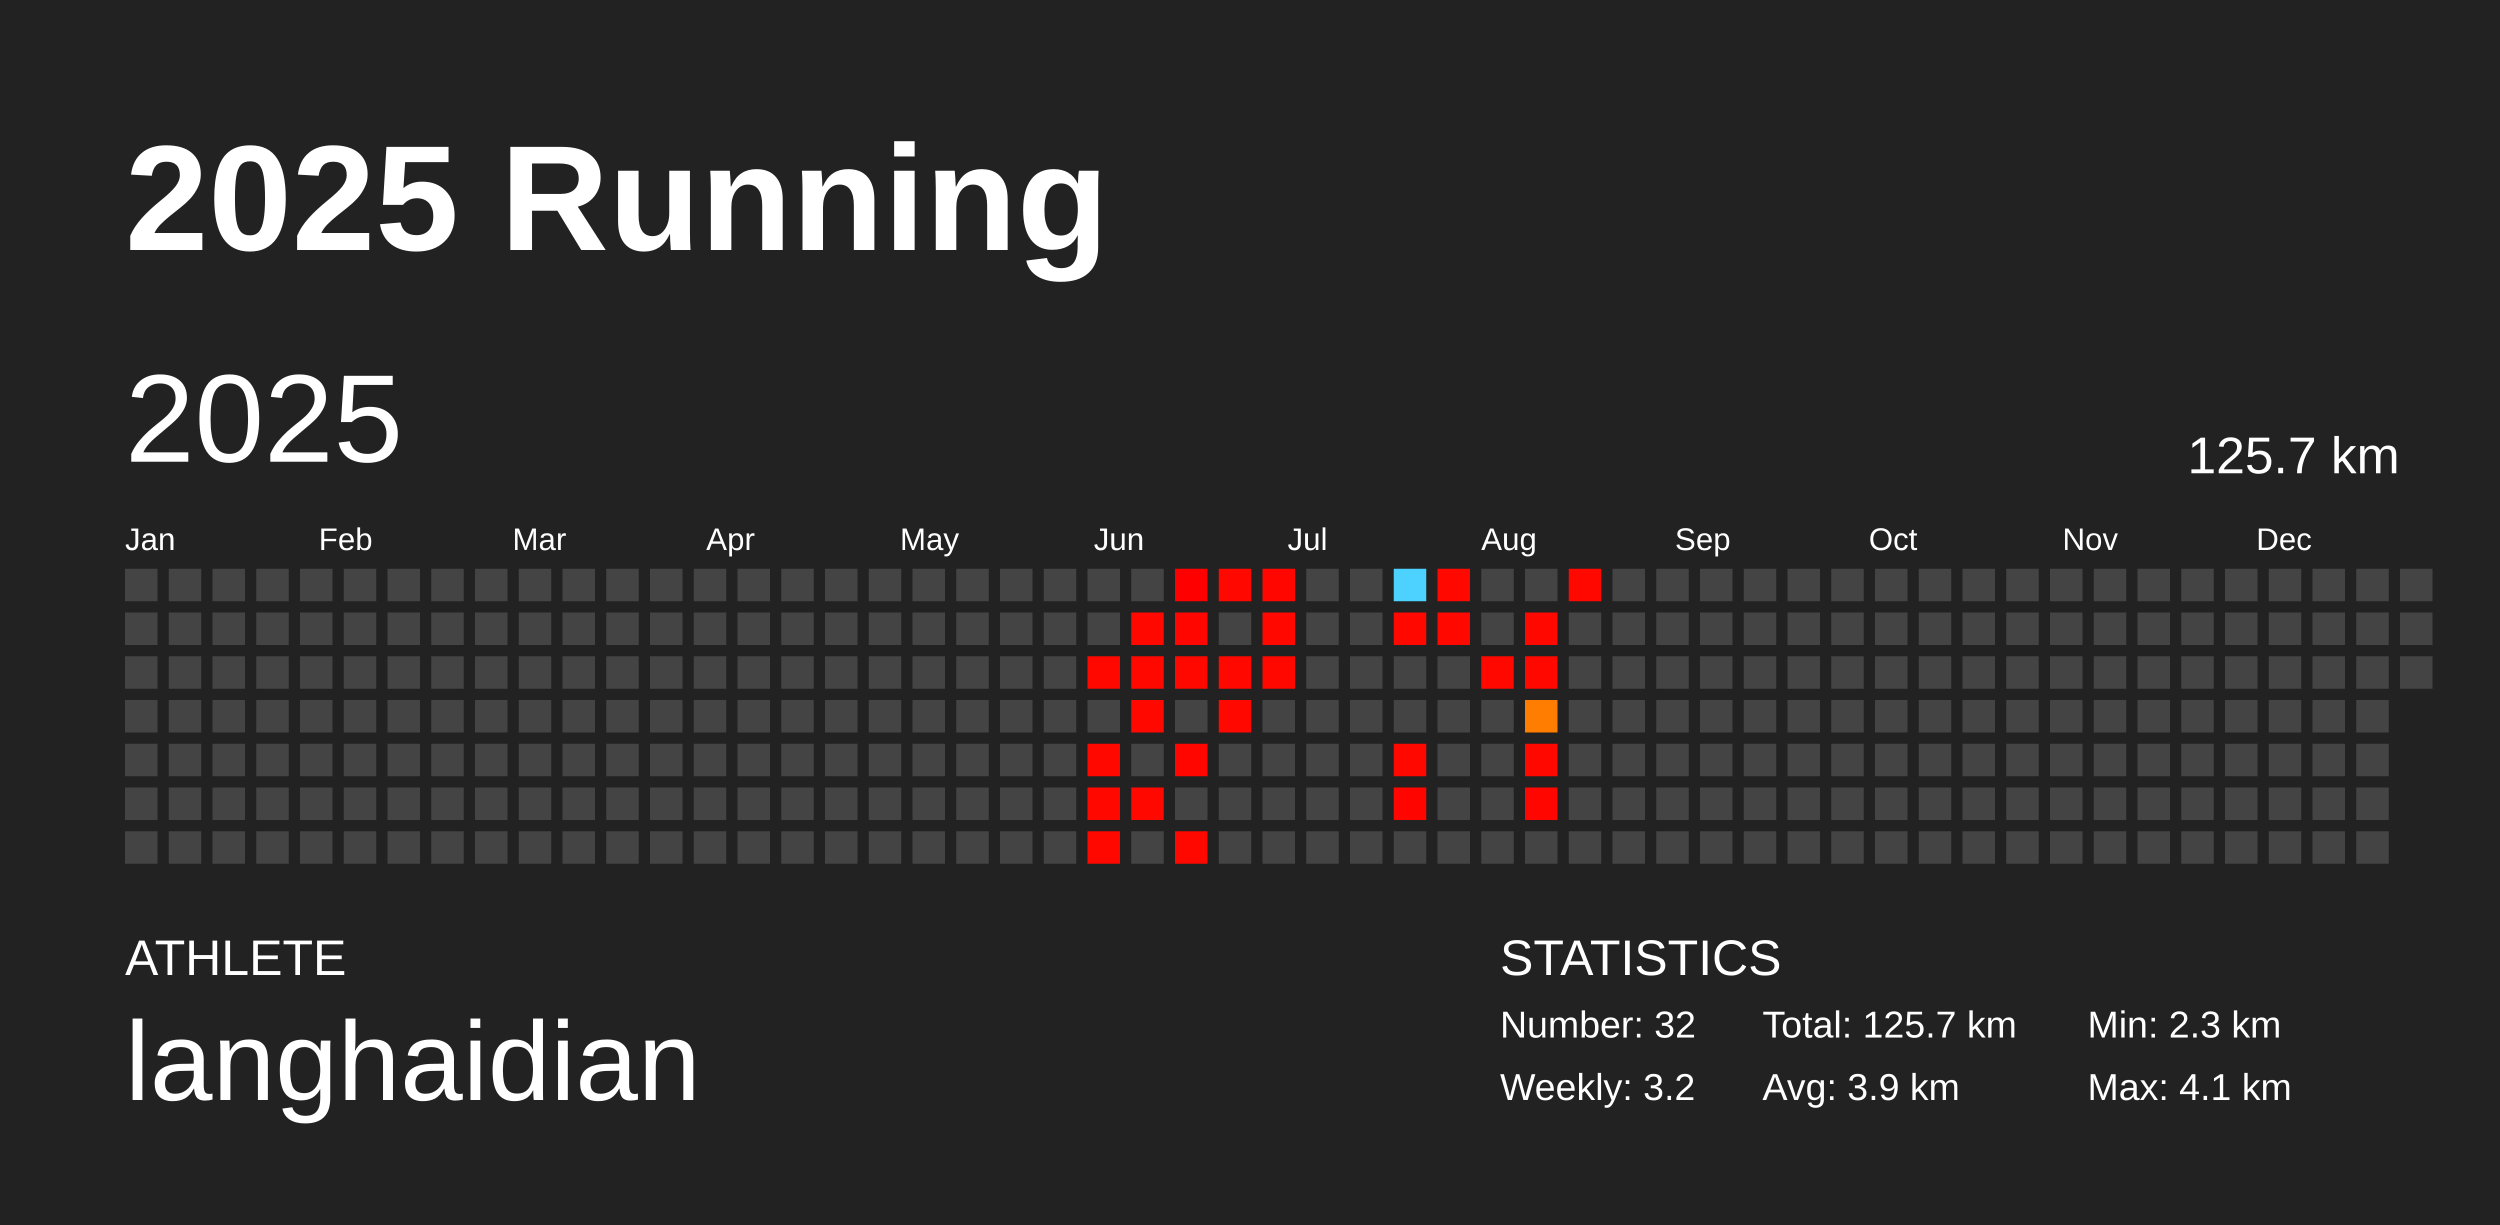
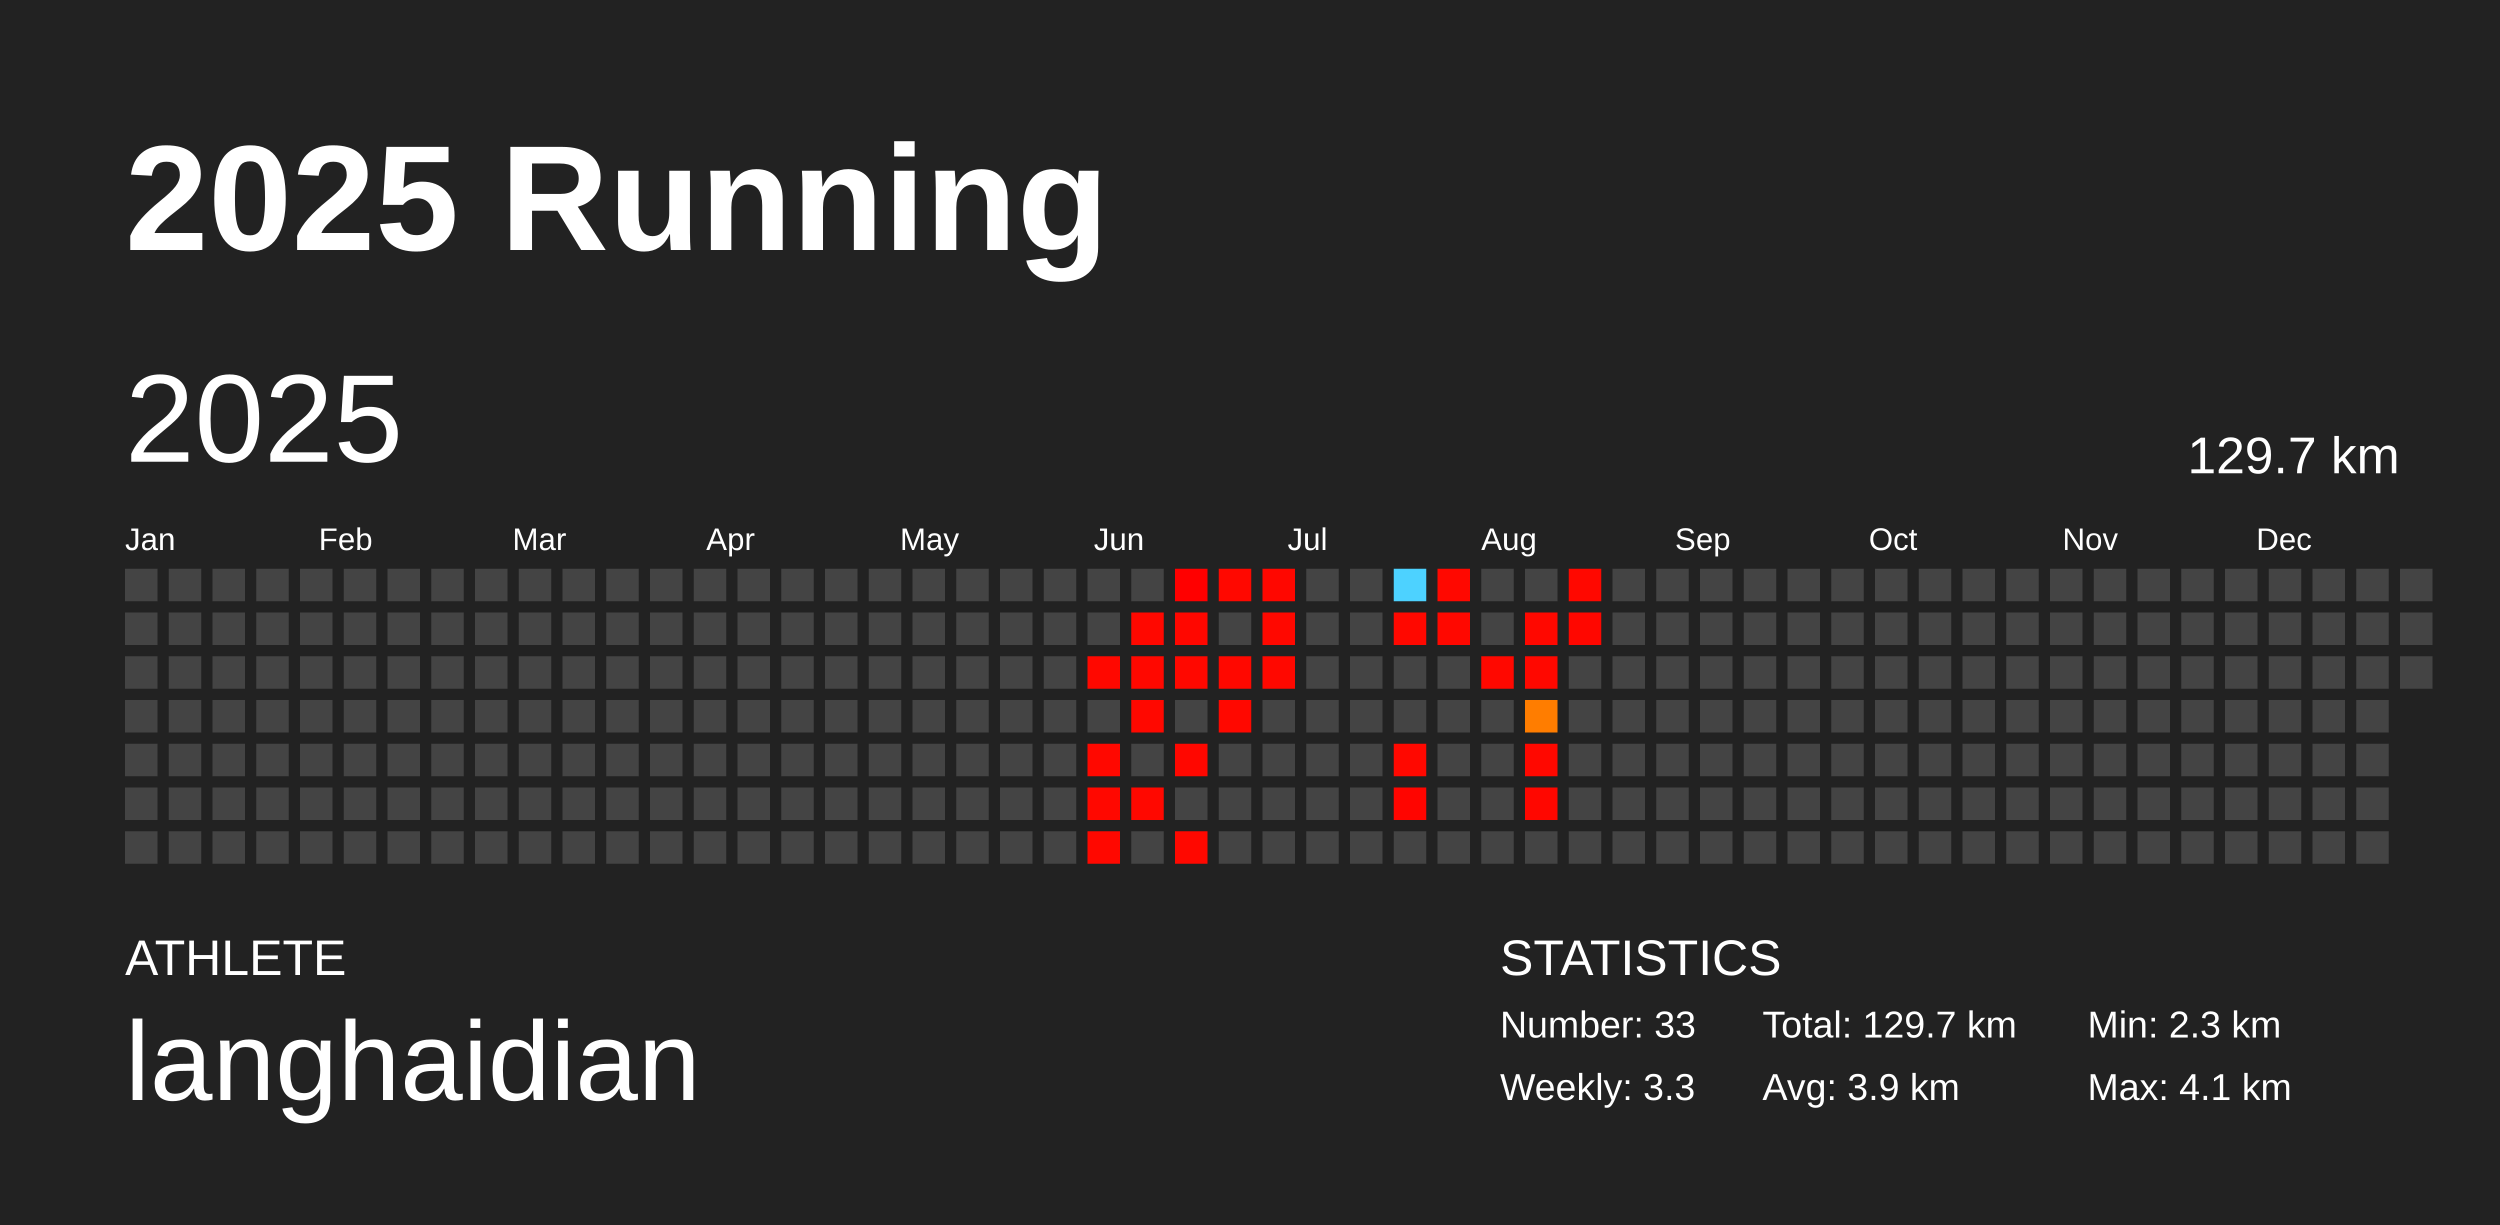
<svg xmlns="http://www.w3.org/2000/svg" baseProfile="full" height="98mm" version="1.1" viewBox="0,0,200,98" width="200mm">
  <defs />
  <rect fill="#222222" height="98" width="200" x="0" y="0" />
  <text fill="#FFFFFF" style="font-size:12px; font-family:Arial; font-weight:bold;" x="10" y="20">2025 Running</text>
  <text fill="#FFFFFF" style="font-size:4px; font-family:Arial" x="10" y="78">ATHLETE</text>
  <text fill="#FFFFFF" style="font-size:9px; font-family:Arial" x="10" y="88">langhaidian</text>
  <text fill="#FFFFFF" style="font-size:4px; font-family:Arial" x="120" y="78">STATISTICS</text>
-   <text fill="#FFFFFF" style="font-size:3px; font-family:Arial" x="120" y="83">Number: 32</text>
-   <text fill="#FFFFFF" style="font-size:3px; font-family:Arial" x="120" y="88">Weekly: 3.2</text>
-   <text fill="#FFFFFF" style="font-size:3px; font-family:Arial" x="141" y="83">Total: 125.7 km</text>
+   <text fill="#FFFFFF" style="font-size:3px; font-family:Arial" x="120" y="83">Number: 33</text>
+   <text fill="#FFFFFF" style="font-size:3px; font-family:Arial" x="120" y="88">Weekly: 3.3</text>
+   <text fill="#FFFFFF" style="font-size:3px; font-family:Arial" x="141" y="83">Total: 129.7 km</text>
  <text fill="#FFFFFF" style="font-size:3px; font-family:Arial" x="141" y="88">Avg: 3.9 km</text>
  <text fill="#FFFFFF" style="font-size:3px; font-family:Arial" x="167" y="83">Min: 2.3 km</text>
  <text fill="#FFFFFF" style="font-size:3px; font-family:Arial" x="167" y="88">Max: 4.1 km</text>
  <text dominant-baseline="hanging" fill="#FFFFFF" style="font-size:10.0px; font-family:Arial;" x="10" y="30">2025</text>
-   <text dominant-baseline="hanging" fill="#FFFFFF" style="font-size:4.125px; font-family:Arial;" x="175" y="35">125.7 km</text>
+   <text dominant-baseline="hanging" fill="#FFFFFF" style="font-size:4.125px; font-family:Arial;" x="175" y="35">129.7 km</text>
  <text fill="#FFFFFF" style="font-size:2.5px; font-family:Arial" x="10.0" y="44">Jan</text>
  <text fill="#FFFFFF" style="font-size:2.5px; font-family:Arial" x="25.5" y="44">Feb</text>
  <text fill="#FFFFFF" style="font-size:2.5px; font-family:Arial" x="41.0" y="44">Mar</text>
  <text fill="#FFFFFF" style="font-size:2.5px; font-family:Arial" x="56.5" y="44">Apr</text>
  <text fill="#FFFFFF" style="font-size:2.5px; font-family:Arial" x="72.0" y="44">May</text>
  <text fill="#FFFFFF" style="font-size:2.5px; font-family:Arial" x="87.5" y="44">Jun</text>
  <text fill="#FFFFFF" style="font-size:2.5px; font-family:Arial" x="103.0" y="44">Jul</text>
  <text fill="#FFFFFF" style="font-size:2.5px; font-family:Arial" x="118.5" y="44">Aug</text>
  <text fill="#FFFFFF" style="font-size:2.5px; font-family:Arial" x="134.0" y="44">Sep</text>
  <text fill="#FFFFFF" style="font-size:2.5px; font-family:Arial" x="149.5" y="44">Oct</text>
  <text fill="#FFFFFF" style="font-size:2.5px; font-family:Arial" x="165.0" y="44">Nov</text>
  <text fill="#FFFFFF" style="font-size:2.5px; font-family:Arial" x="180.5" y="44">Dec</text>
  <rect fill="#444444" height="2.6" width="2.6" x="10.0" y="45.5" />
  <rect fill="#444444" height="2.6" width="2.6" x="10.0" y="49.0" />
  <rect fill="#444444" height="2.6" width="2.6" x="10.0" y="52.5" />
  <rect fill="#444444" height="2.6" width="2.6" x="10.0" y="56.0" />
  <rect fill="#444444" height="2.6" width="2.6" x="10.0" y="59.5" />
  <rect fill="#444444" height="2.6" width="2.6" x="10.0" y="63.0" />
  <rect fill="#444444" height="2.6" width="2.6" x="10.0" y="66.5" />
  <rect fill="#444444" height="2.6" width="2.6" x="13.5" y="45.5" />
  <rect fill="#444444" height="2.6" width="2.6" x="13.5" y="49.0" />
  <rect fill="#444444" height="2.6" width="2.6" x="13.5" y="52.5" />
  <rect fill="#444444" height="2.6" width="2.6" x="13.5" y="56.0" />
  <rect fill="#444444" height="2.6" width="2.6" x="13.5" y="59.5" />
  <rect fill="#444444" height="2.6" width="2.6" x="13.5" y="63.0" />
  <rect fill="#444444" height="2.6" width="2.6" x="13.5" y="66.5" />
  <rect fill="#444444" height="2.6" width="2.6" x="17.0" y="45.5" />
  <rect fill="#444444" height="2.6" width="2.6" x="17.0" y="49.0" />
  <rect fill="#444444" height="2.6" width="2.6" x="17.0" y="52.5" />
  <rect fill="#444444" height="2.6" width="2.6" x="17.0" y="56.0" />
  <rect fill="#444444" height="2.6" width="2.6" x="17.0" y="59.5" />
  <rect fill="#444444" height="2.6" width="2.6" x="17.0" y="63.0" />
  <rect fill="#444444" height="2.6" width="2.6" x="17.0" y="66.5" />
  <rect fill="#444444" height="2.6" width="2.6" x="20.5" y="45.5" />
  <rect fill="#444444" height="2.6" width="2.6" x="20.5" y="49.0" />
  <rect fill="#444444" height="2.6" width="2.6" x="20.5" y="52.5" />
  <rect fill="#444444" height="2.6" width="2.6" x="20.5" y="56.0" />
  <rect fill="#444444" height="2.6" width="2.6" x="20.5" y="59.5" />
  <rect fill="#444444" height="2.6" width="2.6" x="20.5" y="63.0" />
  <rect fill="#444444" height="2.6" width="2.6" x="20.5" y="66.5" />
  <rect fill="#444444" height="2.6" width="2.6" x="24.0" y="45.5" />
  <rect fill="#444444" height="2.6" width="2.6" x="24.0" y="49.0" />
  <rect fill="#444444" height="2.6" width="2.6" x="24.0" y="52.5" />
  <rect fill="#444444" height="2.6" width="2.6" x="24.0" y="56.0" />
  <rect fill="#444444" height="2.6" width="2.6" x="24.0" y="59.5" />
  <rect fill="#444444" height="2.6" width="2.6" x="24.0" y="63.0" />
  <rect fill="#444444" height="2.6" width="2.6" x="24.0" y="66.5" />
  <rect fill="#444444" height="2.6" width="2.6" x="27.5" y="45.5" />
  <rect fill="#444444" height="2.6" width="2.6" x="27.5" y="49.0" />
  <rect fill="#444444" height="2.6" width="2.6" x="27.5" y="52.5" />
  <rect fill="#444444" height="2.6" width="2.6" x="27.5" y="56.0" />
  <rect fill="#444444" height="2.6" width="2.6" x="27.5" y="59.5" />
  <rect fill="#444444" height="2.6" width="2.6" x="27.5" y="63.0" />
  <rect fill="#444444" height="2.6" width="2.6" x="27.5" y="66.5" />
  <rect fill="#444444" height="2.6" width="2.6" x="31.0" y="45.5" />
  <rect fill="#444444" height="2.6" width="2.6" x="31.0" y="49.0" />
  <rect fill="#444444" height="2.6" width="2.6" x="31.0" y="52.5" />
  <rect fill="#444444" height="2.6" width="2.6" x="31.0" y="56.0" />
  <rect fill="#444444" height="2.6" width="2.6" x="31.0" y="59.5" />
  <rect fill="#444444" height="2.6" width="2.6" x="31.0" y="63.0" />
  <rect fill="#444444" height="2.6" width="2.6" x="31.0" y="66.5" />
  <rect fill="#444444" height="2.6" width="2.6" x="34.5" y="45.5" />
  <rect fill="#444444" height="2.6" width="2.6" x="34.5" y="49.0" />
  <rect fill="#444444" height="2.6" width="2.6" x="34.5" y="52.5" />
  <rect fill="#444444" height="2.6" width="2.6" x="34.5" y="56.0" />
  <rect fill="#444444" height="2.6" width="2.6" x="34.5" y="59.5" />
  <rect fill="#444444" height="2.6" width="2.6" x="34.5" y="63.0" />
  <rect fill="#444444" height="2.6" width="2.6" x="34.5" y="66.5" />
  <rect fill="#444444" height="2.6" width="2.6" x="38.0" y="45.5" />
  <rect fill="#444444" height="2.6" width="2.6" x="38.0" y="49.0" />
  <rect fill="#444444" height="2.6" width="2.6" x="38.0" y="52.5" />
  <rect fill="#444444" height="2.6" width="2.6" x="38.0" y="56.0" />
  <rect fill="#444444" height="2.6" width="2.6" x="38.0" y="59.5" />
  <rect fill="#444444" height="2.6" width="2.6" x="38.0" y="63.0" />
  <rect fill="#444444" height="2.6" width="2.6" x="38.0" y="66.5" />
  <rect fill="#444444" height="2.6" width="2.6" x="41.5" y="45.5" />
  <rect fill="#444444" height="2.6" width="2.6" x="41.5" y="49.0" />
  <rect fill="#444444" height="2.6" width="2.6" x="41.5" y="52.5" />
  <rect fill="#444444" height="2.6" width="2.6" x="41.5" y="56.0" />
  <rect fill="#444444" height="2.6" width="2.6" x="41.5" y="59.5" />
  <rect fill="#444444" height="2.6" width="2.6" x="41.5" y="63.0" />
  <rect fill="#444444" height="2.6" width="2.6" x="41.5" y="66.5" />
  <rect fill="#444444" height="2.6" width="2.6" x="45.0" y="45.5" />
  <rect fill="#444444" height="2.6" width="2.6" x="45.0" y="49.0" />
  <rect fill="#444444" height="2.6" width="2.6" x="45.0" y="52.5" />
  <rect fill="#444444" height="2.6" width="2.6" x="45.0" y="56.0" />
  <rect fill="#444444" height="2.6" width="2.6" x="45.0" y="59.5" />
  <rect fill="#444444" height="2.6" width="2.6" x="45.0" y="63.0" />
  <rect fill="#444444" height="2.6" width="2.6" x="45.0" y="66.5" />
  <rect fill="#444444" height="2.6" width="2.6" x="48.5" y="45.5" />
  <rect fill="#444444" height="2.6" width="2.6" x="48.5" y="49.0" />
  <rect fill="#444444" height="2.6" width="2.6" x="48.5" y="52.5" />
  <rect fill="#444444" height="2.6" width="2.6" x="48.5" y="56.0" />
  <rect fill="#444444" height="2.6" width="2.6" x="48.5" y="59.5" />
  <rect fill="#444444" height="2.6" width="2.6" x="48.5" y="63.0" />
  <rect fill="#444444" height="2.6" width="2.6" x="48.5" y="66.5" />
  <rect fill="#444444" height="2.6" width="2.6" x="52.0" y="45.5" />
  <rect fill="#444444" height="2.6" width="2.6" x="52.0" y="49.0" />
  <rect fill="#444444" height="2.6" width="2.6" x="52.0" y="52.5" />
  <rect fill="#444444" height="2.6" width="2.6" x="52.0" y="56.0" />
  <rect fill="#444444" height="2.6" width="2.6" x="52.0" y="59.5" />
  <rect fill="#444444" height="2.6" width="2.6" x="52.0" y="63.0" />
  <rect fill="#444444" height="2.6" width="2.6" x="52.0" y="66.5" />
  <rect fill="#444444" height="2.6" width="2.6" x="55.5" y="45.5" />
  <rect fill="#444444" height="2.6" width="2.6" x="55.5" y="49.0" />
  <rect fill="#444444" height="2.6" width="2.6" x="55.5" y="52.5" />
  <rect fill="#444444" height="2.6" width="2.6" x="55.5" y="56.0" />
  <rect fill="#444444" height="2.6" width="2.6" x="55.5" y="59.5" />
  <rect fill="#444444" height="2.6" width="2.6" x="55.5" y="63.0" />
  <rect fill="#444444" height="2.6" width="2.6" x="55.5" y="66.5" />
  <rect fill="#444444" height="2.6" width="2.6" x="59.0" y="45.5" />
  <rect fill="#444444" height="2.6" width="2.6" x="59.0" y="49.0" />
  <rect fill="#444444" height="2.6" width="2.6" x="59.0" y="52.5" />
  <rect fill="#444444" height="2.6" width="2.6" x="59.0" y="56.0" />
  <rect fill="#444444" height="2.6" width="2.6" x="59.0" y="59.5" />
  <rect fill="#444444" height="2.6" width="2.6" x="59.0" y="63.0" />
  <rect fill="#444444" height="2.6" width="2.6" x="59.0" y="66.5" />
  <rect fill="#444444" height="2.6" width="2.6" x="62.5" y="45.5" />
  <rect fill="#444444" height="2.6" width="2.6" x="62.5" y="49.0" />
  <rect fill="#444444" height="2.6" width="2.6" x="62.5" y="52.5" />
  <rect fill="#444444" height="2.6" width="2.6" x="62.5" y="56.0" />
  <rect fill="#444444" height="2.6" width="2.6" x="62.5" y="59.5" />
  <rect fill="#444444" height="2.6" width="2.6" x="62.5" y="63.0" />
  <rect fill="#444444" height="2.6" width="2.6" x="62.5" y="66.5" />
  <rect fill="#444444" height="2.6" width="2.6" x="66.0" y="45.5" />
  <rect fill="#444444" height="2.6" width="2.6" x="66.0" y="49.0" />
  <rect fill="#444444" height="2.6" width="2.6" x="66.0" y="52.5" />
  <rect fill="#444444" height="2.6" width="2.6" x="66.0" y="56.0" />
  <rect fill="#444444" height="2.6" width="2.6" x="66.0" y="59.5" />
  <rect fill="#444444" height="2.6" width="2.6" x="66.0" y="63.0" />
  <rect fill="#444444" height="2.6" width="2.6" x="66.0" y="66.5" />
  <rect fill="#444444" height="2.6" width="2.6" x="69.5" y="45.5" />
  <rect fill="#444444" height="2.6" width="2.6" x="69.5" y="49.0" />
  <rect fill="#444444" height="2.6" width="2.6" x="69.5" y="52.5" />
  <rect fill="#444444" height="2.6" width="2.6" x="69.5" y="56.0" />
  <rect fill="#444444" height="2.6" width="2.6" x="69.5" y="59.5" />
  <rect fill="#444444" height="2.6" width="2.6" x="69.5" y="63.0" />
  <rect fill="#444444" height="2.6" width="2.6" x="69.5" y="66.5" />
  <rect fill="#444444" height="2.6" width="2.6" x="73.0" y="45.5" />
  <rect fill="#444444" height="2.6" width="2.6" x="73.0" y="49.0" />
  <rect fill="#444444" height="2.6" width="2.6" x="73.0" y="52.5" />
  <rect fill="#444444" height="2.6" width="2.6" x="73.0" y="56.0" />
  <rect fill="#444444" height="2.6" width="2.6" x="73.0" y="59.5" />
  <rect fill="#444444" height="2.6" width="2.6" x="73.0" y="63.0" />
  <rect fill="#444444" height="2.6" width="2.6" x="73.0" y="66.5" />
  <rect fill="#444444" height="2.6" width="2.6" x="76.5" y="45.5" />
  <rect fill="#444444" height="2.6" width="2.6" x="76.5" y="49.0" />
  <rect fill="#444444" height="2.6" width="2.6" x="76.5" y="52.5" />
  <rect fill="#444444" height="2.6" width="2.6" x="76.5" y="56.0" />
  <rect fill="#444444" height="2.6" width="2.6" x="76.5" y="59.5" />
  <rect fill="#444444" height="2.6" width="2.6" x="76.5" y="63.0" />
  <rect fill="#444444" height="2.6" width="2.6" x="76.5" y="66.5" />
  <rect fill="#444444" height="2.6" width="2.6" x="80.0" y="45.5" />
  <rect fill="#444444" height="2.6" width="2.6" x="80.0" y="49.0" />
  <rect fill="#444444" height="2.6" width="2.6" x="80.0" y="52.5" />
  <rect fill="#444444" height="2.6" width="2.6" x="80.0" y="56.0" />
  <rect fill="#444444" height="2.6" width="2.6" x="80.0" y="59.5" />
  <rect fill="#444444" height="2.6" width="2.6" x="80.0" y="63.0" />
  <rect fill="#444444" height="2.6" width="2.6" x="80.0" y="66.5" />
  <rect fill="#444444" height="2.6" width="2.6" x="83.5" y="45.5" />
  <rect fill="#444444" height="2.6" width="2.6" x="83.5" y="49.0" />
  <rect fill="#444444" height="2.6" width="2.6" x="83.5" y="52.5" />
  <rect fill="#444444" height="2.6" width="2.6" x="83.5" y="56.0" />
  <rect fill="#444444" height="2.6" width="2.6" x="83.5" y="59.5" />
  <rect fill="#444444" height="2.6" width="2.6" x="83.5" y="63.0" />
  <rect fill="#444444" height="2.6" width="2.6" x="83.5" y="66.5" />
  <rect fill="#444444" height="2.6" width="2.6" x="87.0" y="45.5" />
  <rect fill="#444444" height="2.6" width="2.6" x="87.0" y="49.0" />
  <rect fill="#ff0800" height="2.6" width="2.6" x="87.0" y="52.5" />
  <rect fill="#444444" height="2.6" width="2.6" x="87.0" y="56.0" />
  <rect fill="#ff0800" height="2.6" width="2.6" x="87.0" y="59.5" />
  <rect fill="#ff0800" height="2.6" width="2.6" x="87.0" y="63.0" />
  <rect fill="#ff0800" height="2.6" width="2.6" x="87.0" y="66.5" />
  <rect fill="#444444" height="2.6" width="2.6" x="90.5" y="45.5" />
  <rect fill="#ff0800" height="2.6" width="2.6" x="90.5" y="49.0" />
  <rect fill="#ff0800" height="2.6" width="2.6" x="90.5" y="52.5" />
  <rect fill="#ff0800" height="2.6" width="2.6" x="90.5" y="56.0" />
  <rect fill="#444444" height="2.6" width="2.6" x="90.5" y="59.5" />
  <rect fill="#ff0800" height="2.6" width="2.6" x="90.5" y="63.0" />
  <rect fill="#444444" height="2.6" width="2.6" x="90.5" y="66.5" />
  <rect fill="#ff0000" height="2.6" width="2.6" x="94.0" y="45.5" />
  <rect fill="#ff0700" height="2.6" width="2.6" x="94.0" y="49.0" />
  <rect fill="#ff0800" height="2.6" width="2.6" x="94.0" y="52.5" />
  <rect fill="#444444" height="2.6" width="2.6" x="94.0" y="56.0" />
  <rect fill="#ff0700" height="2.6" width="2.6" x="94.0" y="59.5" />
  <rect fill="#444444" height="2.6" width="2.6" x="94.0" y="63.0" />
  <rect fill="#ff0800" height="2.6" width="2.6" x="94.0" y="66.5" />
  <rect fill="#ff0800" height="2.6" width="2.6" x="97.5" y="45.5" />
  <rect fill="#444444" height="2.6" width="2.6" x="97.5" y="49.0" />
  <rect fill="#ff0800" height="2.6" width="2.6" x="97.5" y="52.5" />
  <rect fill="#ff0800" height="2.6" width="2.6" x="97.5" y="56.0" />
  <rect fill="#444444" height="2.6" width="2.6" x="97.5" y="59.5" />
  <rect fill="#444444" height="2.6" width="2.6" x="97.5" y="63.0" />
  <rect fill="#444444" height="2.6" width="2.6" x="97.5" y="66.5" />
  <rect fill="#ff0700" height="2.6" width="2.6" x="101.0" y="45.5" />
  <rect fill="#ff0800" height="2.6" width="2.6" x="101.0" y="49.0" />
  <rect fill="#ff0800" height="2.6" width="2.6" x="101.0" y="52.5" />
  <rect fill="#444444" height="2.6" width="2.6" x="101.0" y="56.0" />
  <rect fill="#444444" height="2.6" width="2.6" x="101.0" y="59.5" />
  <rect fill="#444444" height="2.6" width="2.6" x="101.0" y="63.0" />
  <rect fill="#444444" height="2.6" width="2.6" x="101.0" y="66.5" />
  <rect fill="#444444" height="2.6" width="2.6" x="104.5" y="45.5" />
  <rect fill="#444444" height="2.6" width="2.6" x="104.5" y="49.0" />
  <rect fill="#444444" height="2.6" width="2.6" x="104.5" y="52.5" />
  <rect fill="#444444" height="2.6" width="2.6" x="104.5" y="56.0" />
  <rect fill="#444444" height="2.6" width="2.6" x="104.5" y="59.5" />
  <rect fill="#444444" height="2.6" width="2.6" x="104.5" y="63.0" />
  <rect fill="#444444" height="2.6" width="2.6" x="104.5" y="66.5" />
  <rect fill="#444444" height="2.6" width="2.6" x="108.0" y="45.5" />
  <rect fill="#444444" height="2.6" width="2.6" x="108.0" y="49.0" />
  <rect fill="#444444" height="2.6" width="2.6" x="108.0" y="52.5" />
  <rect fill="#444444" height="2.6" width="2.6" x="108.0" y="56.0" />
  <rect fill="#444444" height="2.6" width="2.6" x="108.0" y="59.5" />
  <rect fill="#444444" height="2.6" width="2.6" x="108.0" y="63.0" />
  <rect fill="#444444" height="2.6" width="2.6" x="108.0" y="66.5" />
  <rect fill="#4dd2ff" height="2.6" width="2.6" x="111.5" y="45.5" />
  <rect fill="#ff0800" height="2.6" width="2.6" x="111.5" y="49.0" />
  <rect fill="#444444" height="2.6" width="2.6" x="111.5" y="52.5" />
  <rect fill="#444444" height="2.6" width="2.6" x="111.5" y="56.0" />
  <rect fill="#ff0800" height="2.6" width="2.6" x="111.5" y="59.5" />
  <rect fill="#ff0500" height="2.6" width="2.6" x="111.5" y="63.0" />
  <rect fill="#444444" height="2.6" width="2.6" x="111.5" y="66.5" />
  <rect fill="#ff0800" height="2.6" width="2.6" x="115.0" y="45.5" />
  <rect fill="#ff0800" height="2.6" width="2.6" x="115.0" y="49.0" />
  <rect fill="#444444" height="2.6" width="2.6" x="115.0" y="52.5" />
  <rect fill="#444444" height="2.6" width="2.6" x="115.0" y="56.0" />
  <rect fill="#444444" height="2.6" width="2.6" x="115.0" y="59.5" />
  <rect fill="#444444" height="2.6" width="2.6" x="115.0" y="63.0" />
  <rect fill="#444444" height="2.6" width="2.6" x="115.0" y="66.5" />
  <rect fill="#444444" height="2.6" width="2.6" x="118.5" y="45.5" />
  <rect fill="#444444" height="2.6" width="2.6" x="118.5" y="49.0" />
  <rect fill="#ff0800" height="2.6" width="2.6" x="118.5" y="52.5" />
  <rect fill="#444444" height="2.6" width="2.6" x="118.5" y="56.0" />
  <rect fill="#444444" height="2.6" width="2.6" x="118.5" y="59.5" />
  <rect fill="#444444" height="2.6" width="2.6" x="118.5" y="63.0" />
  <rect fill="#444444" height="2.6" width="2.6" x="118.5" y="66.5" />
  <rect fill="#444444" height="2.6" width="2.6" x="122.0" y="45.5" />
  <rect fill="#ff0800" height="2.6" width="2.6" x="122.0" y="49.0" />
  <rect fill="#ff0800" height="2.6" width="2.6" x="122.0" y="52.5" />
  <rect fill="#ff7d00" height="2.6" width="2.6" x="122.0" y="56.0" />
  <rect fill="#ff0800" height="2.6" width="2.6" x="122.0" y="59.5" />
  <rect fill="#ff0700" height="2.6" width="2.6" x="122.0" y="63.0" />
  <rect fill="#444444" height="2.6" width="2.6" x="122.0" y="66.5" />
  <rect fill="#ff0800" height="2.6" width="2.6" x="125.5" y="45.5" />
-   <rect fill="#444444" height="2.6" width="2.6" x="125.5" y="49.0" />
+   <rect fill="#ff0700" height="2.6" width="2.6" x="125.5" y="49.0" />
  <rect fill="#444444" height="2.6" width="2.6" x="125.5" y="52.5" />
  <rect fill="#444444" height="2.6" width="2.6" x="125.5" y="56.0" />
  <rect fill="#444444" height="2.6" width="2.6" x="125.5" y="59.5" />
  <rect fill="#444444" height="2.6" width="2.6" x="125.5" y="63.0" />
  <rect fill="#444444" height="2.6" width="2.6" x="125.5" y="66.5" />
  <rect fill="#444444" height="2.6" width="2.6" x="129.0" y="45.5" />
  <rect fill="#444444" height="2.6" width="2.6" x="129.0" y="49.0" />
  <rect fill="#444444" height="2.6" width="2.6" x="129.0" y="52.5" />
  <rect fill="#444444" height="2.6" width="2.6" x="129.0" y="56.0" />
  <rect fill="#444444" height="2.6" width="2.6" x="129.0" y="59.5" />
  <rect fill="#444444" height="2.6" width="2.6" x="129.0" y="63.0" />
  <rect fill="#444444" height="2.6" width="2.6" x="129.0" y="66.5" />
  <rect fill="#444444" height="2.6" width="2.6" x="132.5" y="45.5" />
  <rect fill="#444444" height="2.6" width="2.6" x="132.5" y="49.0" />
  <rect fill="#444444" height="2.6" width="2.6" x="132.5" y="52.5" />
  <rect fill="#444444" height="2.6" width="2.6" x="132.5" y="56.0" />
  <rect fill="#444444" height="2.6" width="2.6" x="132.5" y="59.5" />
  <rect fill="#444444" height="2.6" width="2.6" x="132.5" y="63.0" />
  <rect fill="#444444" height="2.6" width="2.6" x="132.5" y="66.5" />
  <rect fill="#444444" height="2.6" width="2.6" x="136.0" y="45.5" />
  <rect fill="#444444" height="2.6" width="2.6" x="136.0" y="49.0" />
  <rect fill="#444444" height="2.6" width="2.6" x="136.0" y="52.5" />
  <rect fill="#444444" height="2.6" width="2.6" x="136.0" y="56.0" />
  <rect fill="#444444" height="2.6" width="2.6" x="136.0" y="59.5" />
  <rect fill="#444444" height="2.6" width="2.6" x="136.0" y="63.0" />
  <rect fill="#444444" height="2.6" width="2.6" x="136.0" y="66.5" />
  <rect fill="#444444" height="2.6" width="2.6" x="139.5" y="45.5" />
  <rect fill="#444444" height="2.6" width="2.6" x="139.5" y="49.0" />
  <rect fill="#444444" height="2.6" width="2.6" x="139.5" y="52.5" />
  <rect fill="#444444" height="2.6" width="2.6" x="139.5" y="56.0" />
  <rect fill="#444444" height="2.6" width="2.6" x="139.5" y="59.5" />
  <rect fill="#444444" height="2.6" width="2.6" x="139.5" y="63.0" />
  <rect fill="#444444" height="2.6" width="2.6" x="139.5" y="66.5" />
  <rect fill="#444444" height="2.6" width="2.6" x="143.0" y="45.5" />
  <rect fill="#444444" height="2.6" width="2.6" x="143.0" y="49.0" />
  <rect fill="#444444" height="2.6" width="2.6" x="143.0" y="52.5" />
  <rect fill="#444444" height="2.6" width="2.6" x="143.0" y="56.0" />
  <rect fill="#444444" height="2.6" width="2.6" x="143.0" y="59.5" />
  <rect fill="#444444" height="2.6" width="2.6" x="143.0" y="63.0" />
  <rect fill="#444444" height="2.6" width="2.6" x="143.0" y="66.5" />
  <rect fill="#444444" height="2.6" width="2.6" x="146.5" y="45.5" />
  <rect fill="#444444" height="2.6" width="2.6" x="146.5" y="49.0" />
  <rect fill="#444444" height="2.6" width="2.6" x="146.5" y="52.5" />
  <rect fill="#444444" height="2.6" width="2.6" x="146.5" y="56.0" />
  <rect fill="#444444" height="2.6" width="2.6" x="146.5" y="59.5" />
  <rect fill="#444444" height="2.6" width="2.6" x="146.5" y="63.0" />
  <rect fill="#444444" height="2.6" width="2.6" x="146.5" y="66.5" />
  <rect fill="#444444" height="2.6" width="2.6" x="150.0" y="45.5" />
  <rect fill="#444444" height="2.6" width="2.6" x="150.0" y="49.0" />
  <rect fill="#444444" height="2.6" width="2.6" x="150.0" y="52.5" />
  <rect fill="#444444" height="2.6" width="2.6" x="150.0" y="56.0" />
  <rect fill="#444444" height="2.6" width="2.6" x="150.0" y="59.5" />
  <rect fill="#444444" height="2.6" width="2.6" x="150.0" y="63.0" />
  <rect fill="#444444" height="2.6" width="2.6" x="150.0" y="66.5" />
  <rect fill="#444444" height="2.6" width="2.6" x="153.5" y="45.5" />
  <rect fill="#444444" height="2.6" width="2.6" x="153.5" y="49.0" />
  <rect fill="#444444" height="2.6" width="2.6" x="153.5" y="52.5" />
  <rect fill="#444444" height="2.6" width="2.6" x="153.5" y="56.0" />
  <rect fill="#444444" height="2.6" width="2.6" x="153.5" y="59.5" />
  <rect fill="#444444" height="2.6" width="2.6" x="153.5" y="63.0" />
  <rect fill="#444444" height="2.6" width="2.6" x="153.5" y="66.5" />
  <rect fill="#444444" height="2.6" width="2.6" x="157.0" y="45.5" />
  <rect fill="#444444" height="2.6" width="2.6" x="157.0" y="49.0" />
  <rect fill="#444444" height="2.6" width="2.6" x="157.0" y="52.5" />
  <rect fill="#444444" height="2.6" width="2.6" x="157.0" y="56.0" />
  <rect fill="#444444" height="2.6" width="2.6" x="157.0" y="59.5" />
  <rect fill="#444444" height="2.6" width="2.6" x="157.0" y="63.0" />
  <rect fill="#444444" height="2.6" width="2.6" x="157.0" y="66.5" />
  <rect fill="#444444" height="2.6" width="2.6" x="160.5" y="45.5" />
  <rect fill="#444444" height="2.6" width="2.6" x="160.5" y="49.0" />
  <rect fill="#444444" height="2.6" width="2.6" x="160.5" y="52.5" />
  <rect fill="#444444" height="2.6" width="2.6" x="160.5" y="56.0" />
  <rect fill="#444444" height="2.6" width="2.6" x="160.5" y="59.5" />
  <rect fill="#444444" height="2.6" width="2.6" x="160.5" y="63.0" />
  <rect fill="#444444" height="2.6" width="2.6" x="160.5" y="66.5" />
  <rect fill="#444444" height="2.6" width="2.6" x="164.0" y="45.5" />
  <rect fill="#444444" height="2.6" width="2.6" x="164.0" y="49.0" />
  <rect fill="#444444" height="2.6" width="2.6" x="164.0" y="52.5" />
  <rect fill="#444444" height="2.6" width="2.6" x="164.0" y="56.0" />
  <rect fill="#444444" height="2.6" width="2.6" x="164.0" y="59.5" />
  <rect fill="#444444" height="2.6" width="2.6" x="164.0" y="63.0" />
  <rect fill="#444444" height="2.6" width="2.6" x="164.0" y="66.5" />
  <rect fill="#444444" height="2.6" width="2.6" x="167.5" y="45.5" />
  <rect fill="#444444" height="2.6" width="2.6" x="167.5" y="49.0" />
  <rect fill="#444444" height="2.6" width="2.6" x="167.5" y="52.5" />
  <rect fill="#444444" height="2.6" width="2.6" x="167.5" y="56.0" />
  <rect fill="#444444" height="2.6" width="2.6" x="167.5" y="59.5" />
  <rect fill="#444444" height="2.6" width="2.6" x="167.5" y="63.0" />
  <rect fill="#444444" height="2.6" width="2.6" x="167.5" y="66.5" />
  <rect fill="#444444" height="2.6" width="2.6" x="171.0" y="45.5" />
  <rect fill="#444444" height="2.6" width="2.6" x="171.0" y="49.0" />
  <rect fill="#444444" height="2.6" width="2.6" x="171.0" y="52.5" />
  <rect fill="#444444" height="2.6" width="2.6" x="171.0" y="56.0" />
  <rect fill="#444444" height="2.6" width="2.6" x="171.0" y="59.5" />
  <rect fill="#444444" height="2.6" width="2.6" x="171.0" y="63.0" />
  <rect fill="#444444" height="2.6" width="2.6" x="171.0" y="66.5" />
  <rect fill="#444444" height="2.6" width="2.6" x="174.5" y="45.5" />
  <rect fill="#444444" height="2.6" width="2.6" x="174.5" y="49.0" />
  <rect fill="#444444" height="2.6" width="2.6" x="174.5" y="52.5" />
  <rect fill="#444444" height="2.6" width="2.6" x="174.5" y="56.0" />
  <rect fill="#444444" height="2.6" width="2.6" x="174.5" y="59.5" />
  <rect fill="#444444" height="2.6" width="2.6" x="174.5" y="63.0" />
  <rect fill="#444444" height="2.6" width="2.6" x="174.5" y="66.5" />
  <rect fill="#444444" height="2.6" width="2.6" x="178.0" y="45.5" />
  <rect fill="#444444" height="2.6" width="2.6" x="178.0" y="49.0" />
  <rect fill="#444444" height="2.6" width="2.6" x="178.0" y="52.5" />
  <rect fill="#444444" height="2.6" width="2.6" x="178.0" y="56.0" />
  <rect fill="#444444" height="2.6" width="2.6" x="178.0" y="59.5" />
  <rect fill="#444444" height="2.6" width="2.6" x="178.0" y="63.0" />
  <rect fill="#444444" height="2.6" width="2.6" x="178.0" y="66.5" />
  <rect fill="#444444" height="2.6" width="2.6" x="181.5" y="45.5" />
  <rect fill="#444444" height="2.6" width="2.6" x="181.5" y="49.0" />
  <rect fill="#444444" height="2.6" width="2.6" x="181.5" y="52.5" />
  <rect fill="#444444" height="2.6" width="2.6" x="181.5" y="56.0" />
  <rect fill="#444444" height="2.6" width="2.6" x="181.5" y="59.5" />
  <rect fill="#444444" height="2.6" width="2.6" x="181.5" y="63.0" />
  <rect fill="#444444" height="2.6" width="2.6" x="181.5" y="66.5" />
  <rect fill="#444444" height="2.6" width="2.6" x="185.0" y="45.5" />
  <rect fill="#444444" height="2.6" width="2.6" x="185.0" y="49.0" />
  <rect fill="#444444" height="2.6" width="2.6" x="185.0" y="52.5" />
  <rect fill="#444444" height="2.6" width="2.6" x="185.0" y="56.0" />
  <rect fill="#444444" height="2.6" width="2.6" x="185.0" y="59.5" />
  <rect fill="#444444" height="2.6" width="2.6" x="185.0" y="63.0" />
  <rect fill="#444444" height="2.6" width="2.6" x="185.0" y="66.5" />
  <rect fill="#444444" height="2.6" width="2.6" x="188.5" y="45.5" />
  <rect fill="#444444" height="2.6" width="2.6" x="188.5" y="49.0" />
  <rect fill="#444444" height="2.6" width="2.6" x="188.5" y="52.5" />
  <rect fill="#444444" height="2.6" width="2.6" x="188.5" y="56.0" />
  <rect fill="#444444" height="2.6" width="2.6" x="188.5" y="59.5" />
  <rect fill="#444444" height="2.6" width="2.6" x="188.5" y="63.0" />
  <rect fill="#444444" height="2.6" width="2.6" x="188.5" y="66.5" />
  <rect fill="#444444" height="2.6" width="2.6" x="192.0" y="45.5" />
  <rect fill="#444444" height="2.6" width="2.6" x="192.0" y="49.0" />
  <rect fill="#444444" height="2.6" width="2.6" x="192.0" y="52.5" />
</svg>
